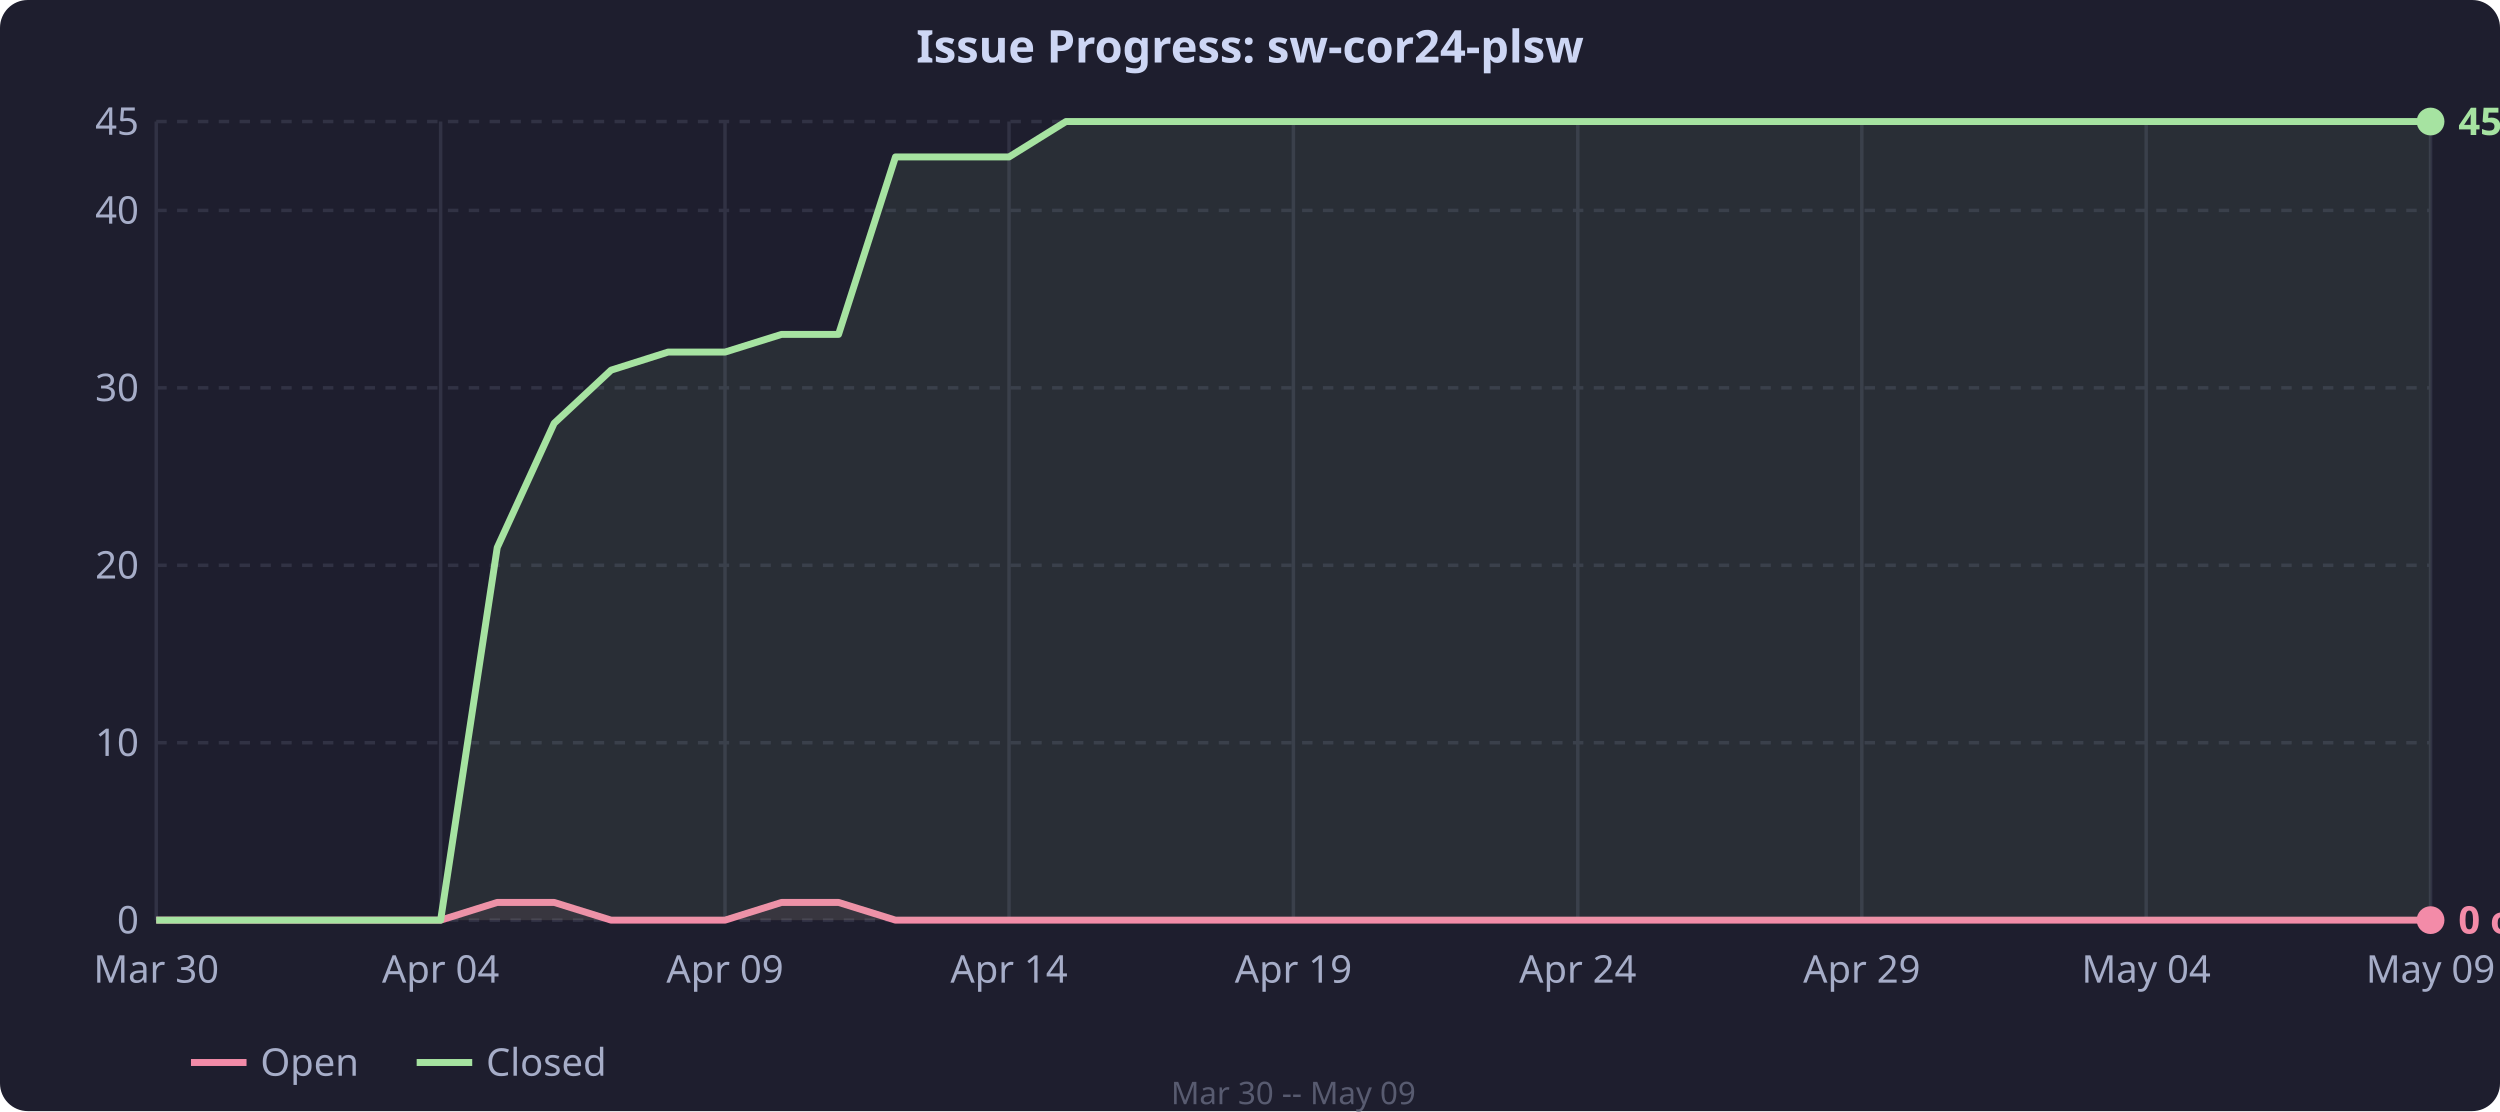
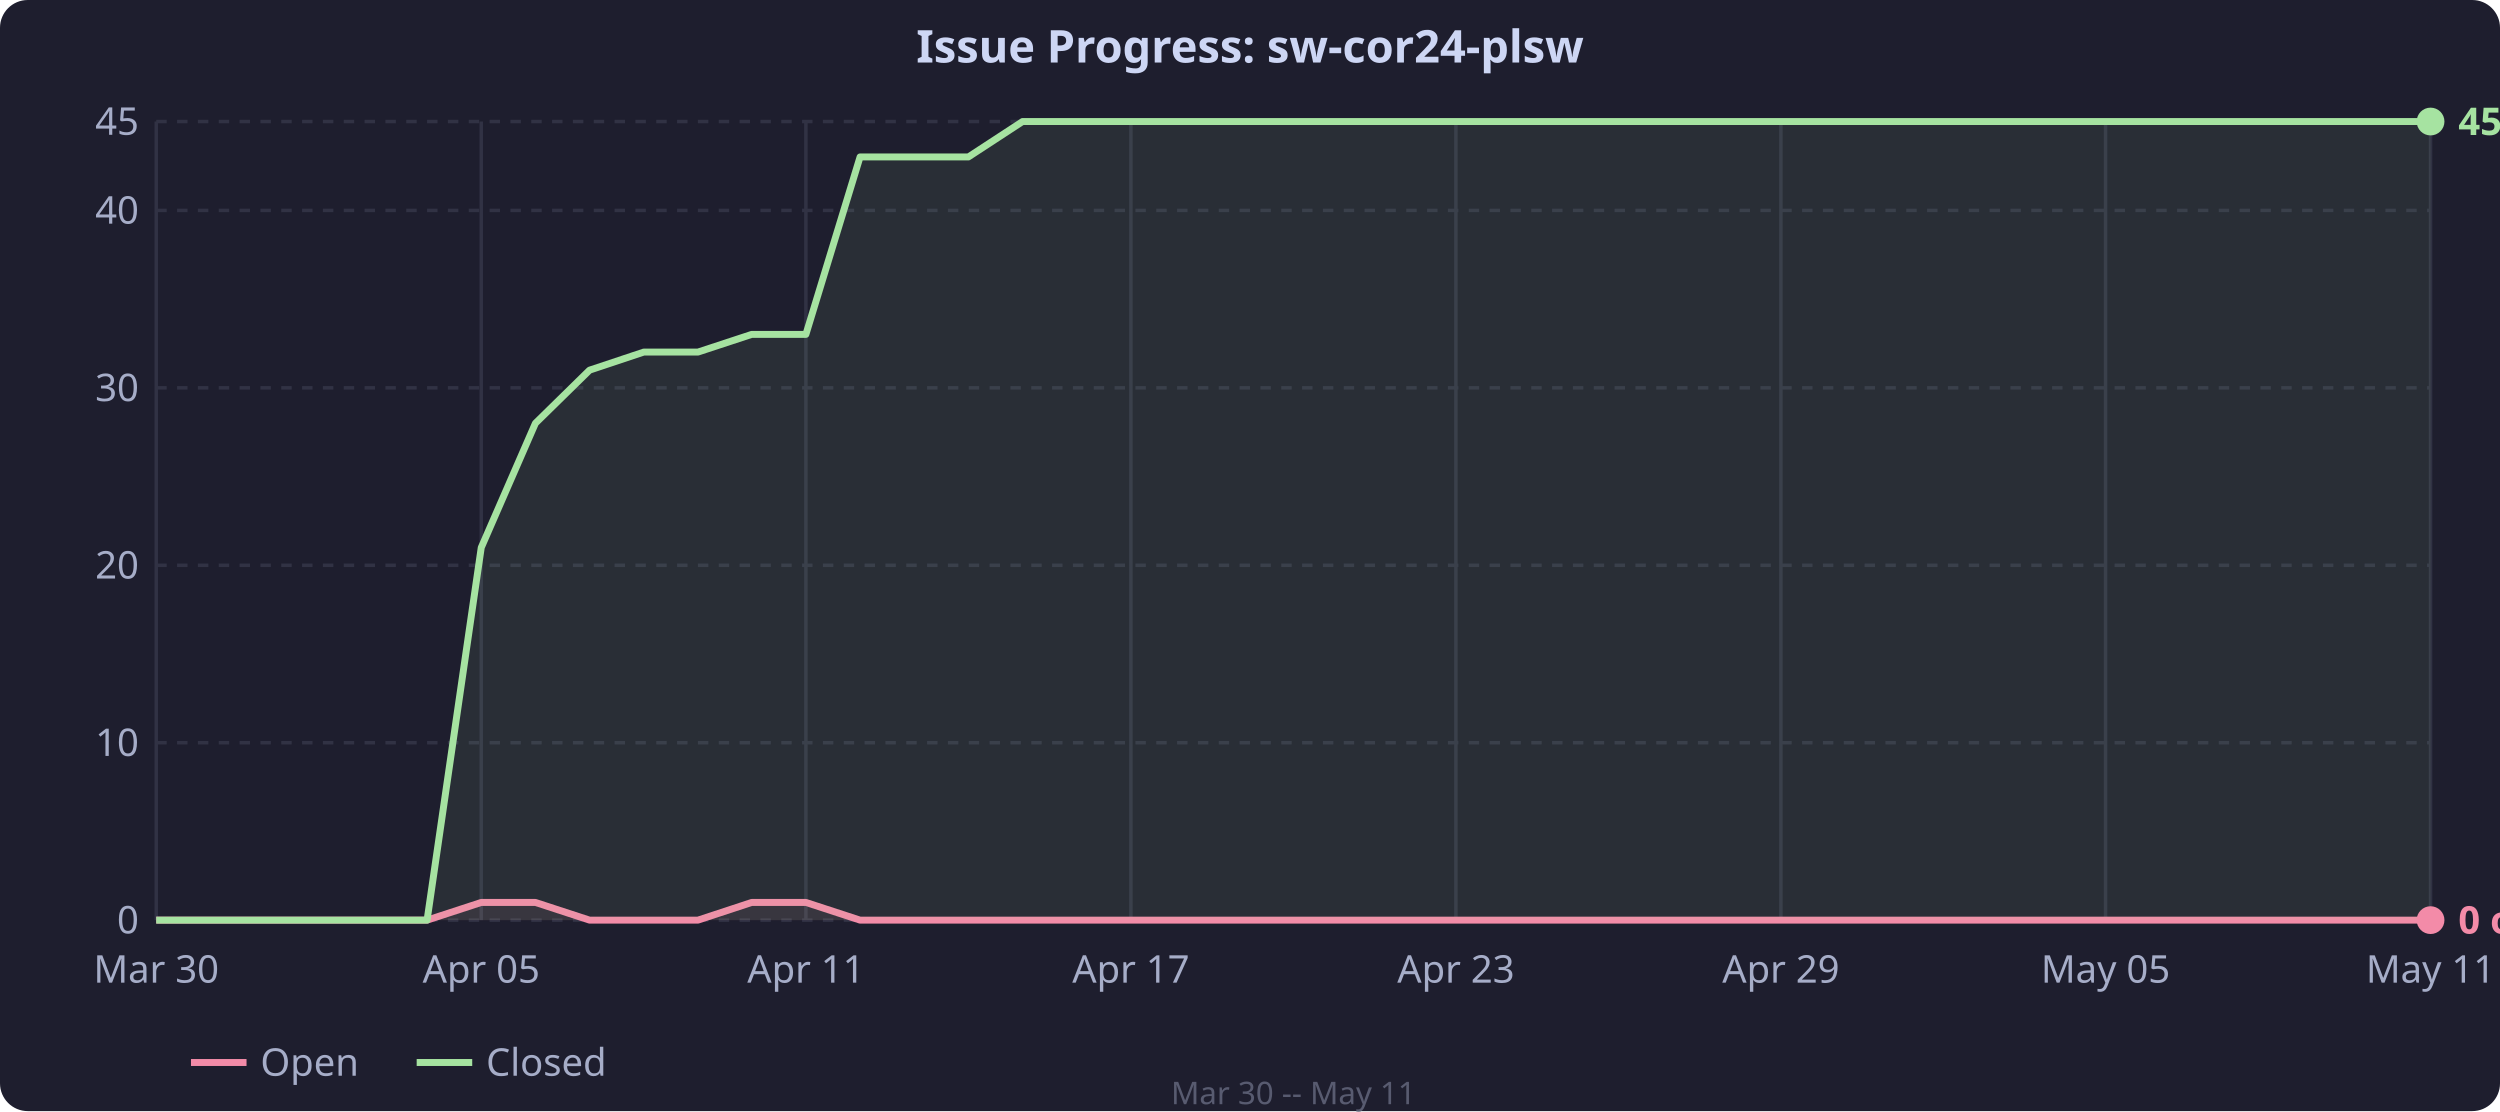
<svg xmlns="http://www.w3.org/2000/svg" viewBox="0 0 720 320" style="font-family: system-ui, sans-serif; font-size: 11px; color: #cdd6f4;">
  <rect width="720" height="320" fill="#1e1e2e" rx="8" />
  <line x1="45" y1="265.0" x2="700" y2="265.0" stroke="#313244" stroke-dasharray="3,3" />
  <text x="40" y="265.0" fill="#a6adc8" text-anchor="end" dominant-baseline="middle">0</text>
  <line x1="45" y1="213.9" x2="700" y2="213.9" stroke="#313244" stroke-dasharray="3,3" />
  <text x="40" y="213.9" fill="#a6adc8" text-anchor="end" dominant-baseline="middle">10</text>
  <line x1="45" y1="162.8" x2="700" y2="162.8" stroke="#313244" stroke-dasharray="3,3" />
  <text x="40" y="162.8" fill="#a6adc8" text-anchor="end" dominant-baseline="middle">20</text>
  <line x1="45" y1="111.7" x2="700" y2="111.7" stroke="#313244" stroke-dasharray="3,3" />
  <text x="40" y="111.7" fill="#a6adc8" text-anchor="end" dominant-baseline="middle">30</text>
  <line x1="45" y1="60.6" x2="700" y2="60.6" stroke="#313244" stroke-dasharray="3,3" />
  <text x="40" y="60.6" fill="#a6adc8" text-anchor="end" dominant-baseline="middle">40</text>
  <line x1="45" y1="35.0" x2="700" y2="35.0" stroke="#313244" stroke-dasharray="3,3" />
  <text x="40" y="35.0" fill="#a6adc8" text-anchor="end" dominant-baseline="middle">45</text>
  <text x="45.0" y="283" fill="#a6adc8" text-anchor="middle">Mar 30</text>
  <line x1="45.0" y1="35" x2="45.0" y2="265" stroke="#313244" />
-   <text x="126.9" y="283" fill="#a6adc8" text-anchor="middle">Apr 04</text>
-   <line x1="126.9" y1="35" x2="126.9" y2="265" stroke="#313244" />
-   <text x="208.8" y="283" fill="#a6adc8" text-anchor="middle">Apr 09</text>
-   <line x1="208.8" y1="35" x2="208.8" y2="265" stroke="#313244" />
-   <text x="290.6" y="283" fill="#a6adc8" text-anchor="middle">Apr 14</text>
-   <line x1="290.6" y1="35" x2="290.6" y2="265" stroke="#313244" />
-   <text x="372.5" y="283" fill="#a6adc8" text-anchor="middle">Apr 19</text>
-   <line x1="372.5" y1="35" x2="372.5" y2="265" stroke="#313244" />
-   <text x="454.4" y="283" fill="#a6adc8" text-anchor="middle">Apr 24</text>
-   <line x1="454.4" y1="35" x2="454.4" y2="265" stroke="#313244" />
-   <text x="536.2" y="283" fill="#a6adc8" text-anchor="middle">Apr 29</text>
-   <line x1="536.2" y1="35" x2="536.2" y2="265" stroke="#313244" />
-   <text x="618.1" y="283" fill="#a6adc8" text-anchor="middle">May 04</text>
-   <line x1="618.1" y1="35" x2="618.1" y2="265" stroke="#313244" />
-   <text x="700.0" y="283" fill="#a6adc8" text-anchor="middle">May 09</text>
+   <text x="138.6" y="283" fill="#a6adc8" text-anchor="middle">Apr 05</text>
+   <line x1="138.6" y1="35" x2="138.6" y2="265" stroke="#313244" />
+   <text x="232.1" y="283" fill="#a6adc8" text-anchor="middle">Apr 11</text>
+   <line x1="232.1" y1="35" x2="232.1" y2="265" stroke="#313244" />
+   <text x="325.7" y="283" fill="#a6adc8" text-anchor="middle">Apr 17</text>
+   <line x1="325.7" y1="35" x2="325.7" y2="265" stroke="#313244" />
+   <text x="419.3" y="283" fill="#a6adc8" text-anchor="middle">Apr 23</text>
+   <line x1="419.3" y1="35" x2="419.3" y2="265" stroke="#313244" />
+   <text x="512.9" y="283" fill="#a6adc8" text-anchor="middle">Apr 29</text>
+   <line x1="512.9" y1="35" x2="512.9" y2="265" stroke="#313244" />
+   <text x="606.4" y="283" fill="#a6adc8" text-anchor="middle">May 05</text>
+   <line x1="606.4" y1="35" x2="606.4" y2="265" stroke="#313244" />
+   <text x="700.0" y="283" fill="#a6adc8" text-anchor="middle">May 11</text>
  <line x1="700.0" y1="35" x2="700.0" y2="265" stroke="#313244" />
-   <polygon fill="rgba(243,139,168,0.08)" points="45.0,265.0 61.4,265.0 77.8,265.0 94.1,265.0 110.5,265.0 126.9,265.0 143.2,259.9 159.6,259.9 176.0,265.0 192.4,265.0 208.8,265.0 225.1,259.9 241.5,259.9 257.9,265.0 274.2,265.0 290.6,265.0 307.0,265.0 323.4,265.0 339.8,265.0 356.1,265.0 372.5,265.0 388.9,265.0 405.2,265.0 421.6,265.0 438.0,265.0 454.4,265.0 470.8,265.0 487.1,265.0 503.5,265.0 519.9,265.0 536.2,265.0 552.6,265.0 569.0,265.0 585.4,265.0 601.8,265.0 618.1,265.0 634.5,265.0 650.9,265.0 667.2,265.0 683.6,265.0 700.0,265.0 700.0,265.0 45.0,265.0" />
-   <polyline fill="none" stroke="#f38ba8" stroke-width="2" stroke-linejoin="round" points="45.0,265.0 61.4,265.0 77.8,265.0 94.1,265.0 110.5,265.0 126.9,265.0 143.2,259.9 159.6,259.9 176.0,265.0 192.4,265.0 208.8,265.0 225.1,259.9 241.5,259.9 257.9,265.0 274.2,265.0 290.6,265.0 307.0,265.0 323.4,265.0 339.8,265.0 356.1,265.0 372.5,265.0 388.9,265.0 405.2,265.0 421.6,265.0 438.0,265.0 454.4,265.0 470.8,265.0 487.1,265.0 503.5,265.0 519.9,265.0 536.2,265.0 552.6,265.0 569.0,265.0 585.4,265.0 601.8,265.0 618.1,265.0 634.5,265.0 650.9,265.0 667.2,265.0 683.6,265.0 700.0,265.0" />
-   <polygon fill="rgba(166,227,161,0.08)" points="45.0,265.0 61.4,265.0 77.8,265.0 94.1,265.0 110.5,265.0 126.9,265.0 143.2,157.7 159.6,121.9 176.0,106.6 192.4,101.4 208.8,101.4 225.1,96.3 241.5,96.3 257.9,45.2 274.2,45.2 290.6,45.2 307.0,35.0 323.4,35.0 339.8,35.0 356.1,35.0 372.5,35.0 388.9,35.0 405.2,35.0 421.6,35.0 438.0,35.0 454.4,35.0 470.8,35.0 487.1,35.0 503.5,35.0 519.9,35.0 536.2,35.0 552.6,35.0 569.0,35.0 585.4,35.0 601.8,35.0 618.1,35.0 634.5,35.0 650.9,35.0 667.2,35.0 683.6,35.0 700.0,35.0 700.0,265.0 45.0,265.0" />
-   <polyline fill="none" stroke="#a6e3a1" stroke-width="2" stroke-linejoin="round" points="45.0,265.0 61.4,265.0 77.8,265.0 94.1,265.0 110.5,265.0 126.9,265.0 143.2,157.7 159.6,121.9 176.0,106.6 192.4,101.4 208.8,101.4 225.1,96.3 241.5,96.3 257.9,45.2 274.2,45.2 290.6,45.2 307.0,35.0 323.4,35.0 339.8,35.0 356.1,35.0 372.5,35.0 388.9,35.0 405.2,35.0 421.6,35.0 438.0,35.0 454.4,35.0 470.8,35.0 487.1,35.0 503.5,35.0 519.9,35.0 536.2,35.0 552.6,35.0 569.0,35.0 585.4,35.0 601.8,35.0 618.1,35.0 634.5,35.0 650.9,35.0 667.2,35.0 683.6,35.0 700.0,35.0" />
+   <polygon fill="rgba(243,139,168,0.08)" points="45.0,265.0 60.6,265.0 76.2,265.0 91.8,265.0 107.4,265.0 123.0,265.0 138.6,259.9 154.2,259.9 169.8,265.0 185.4,265.0 201.0,265.0 216.5,259.9 232.1,259.9 247.7,265.0 263.3,265.0 278.9,265.0 294.5,265.0 310.1,265.0 325.7,265.0 341.3,265.0 356.9,265.0 372.5,265.0 388.1,265.0 403.7,265.0 419.3,265.0 434.9,265.0 450.5,265.0 466.1,265.0 481.7,265.0 497.3,265.0 512.9,265.0 528.5,265.0 544.0,265.0 559.6,265.0 575.2,265.0 590.8,265.0 606.4,265.0 622.0,265.0 637.6,265.0 653.2,265.0 668.8,265.0 684.4,265.0 700.0,265.0 700.0,265.0 45.0,265.0" />
+   <polyline fill="none" stroke="#f38ba8" stroke-width="2" stroke-linejoin="round" points="45.0,265.0 60.6,265.0 76.2,265.0 91.8,265.0 107.4,265.0 123.0,265.0 138.6,259.9 154.2,259.9 169.8,265.0 185.4,265.0 201.0,265.0 216.5,259.9 232.1,259.9 247.7,265.0 263.3,265.0 278.9,265.0 294.5,265.0 310.1,265.0 325.7,265.0 341.3,265.0 356.9,265.0 372.5,265.0 388.1,265.0 403.7,265.0 419.3,265.0 434.9,265.0 450.5,265.0 466.1,265.0 481.7,265.0 497.3,265.0 512.9,265.0 528.5,265.0 544.0,265.0 559.6,265.0 575.2,265.0 590.8,265.0 606.4,265.0 622.0,265.0 637.6,265.0 653.2,265.0 668.8,265.0 684.4,265.0 700.0,265.0" />
+   <polygon fill="rgba(166,227,161,0.08)" points="45.0,265.0 60.6,265.0 76.2,265.0 91.8,265.0 107.4,265.0 123.0,265.0 138.6,157.7 154.2,121.9 169.8,106.6 185.4,101.4 201.0,101.4 216.5,96.3 232.1,96.3 247.7,45.2 263.3,45.2 278.9,45.2 294.5,35.0 310.1,35.0 325.7,35.0 341.3,35.0 356.9,35.0 372.5,35.0 388.1,35.0 403.7,35.0 419.3,35.0 434.9,35.0 450.5,35.0 466.1,35.0 481.7,35.0 497.3,35.0 512.9,35.0 528.5,35.0 544.0,35.0 559.6,35.0 575.2,35.0 590.8,35.0 606.4,35.0 622.0,35.0 637.6,35.0 653.2,35.0 668.8,35.0 684.4,35.0 700.0,35.0 700.0,265.0 45.0,265.0" />
+   <polyline fill="none" stroke="#a6e3a1" stroke-width="2" stroke-linejoin="round" points="45.0,265.0 60.6,265.0 76.2,265.0 91.8,265.0 107.4,265.0 123.0,265.0 138.6,157.7 154.2,121.9 169.8,106.6 185.4,101.4 201.0,101.4 216.5,96.3 232.1,96.3 247.7,45.2 263.3,45.2 278.9,45.2 294.5,35.0 310.1,35.0 325.7,35.0 341.3,35.0 356.9,35.0 372.5,35.0 388.1,35.0 403.7,35.0 419.3,35.0 434.9,35.0 450.5,35.0 466.1,35.0 481.7,35.0 497.3,35.0 512.9,35.0 528.5,35.0 544.0,35.0 559.6,35.0 575.2,35.0 590.8,35.0 606.4,35.0 622.0,35.0 637.6,35.0 653.2,35.0 668.8,35.0 684.4,35.0 700.0,35.0" />
  <circle cx="700.0" cy="265.0" r="4" fill="#f38ba8" />
  <circle cx="700.0" cy="35.0" r="4" fill="#a6e3a1" />
  <text x="708.0" y="265.0" fill="#f38ba8" text-anchor="start" dominant-baseline="middle" font-size="11px" font-weight="600">0 open</text>
  <text x="708.0" y="35.0" fill="#a6e3a1" text-anchor="start" dominant-baseline="middle" font-size="11px" font-weight="600">45 closed</text>
  <text x="360" y="18" fill="#cdd6f4" text-anchor="middle" font-size="13px" font-weight="600">Issue Progress: sw-cor24-plsw</text>
  <line x1="55" y1="306" x2="71" y2="306" stroke="#f38ba8" stroke-width="2" />
  <text x="75" y="306" fill="#a6adc8" dominant-baseline="middle">Open</text>
  <line x1="120" y1="306" x2="136" y2="306" stroke="#a6e3a1" stroke-width="2" />
  <text x="140" y="306" fill="#a6adc8" dominant-baseline="middle">Closed</text>
-   <text x="372.5" y="318" fill="#585b70" text-anchor="middle" font-size="9px">Mar 30 -- May 09</text>
+   <text x="372.5" y="318" fill="#585b70" text-anchor="middle" font-size="9px">Mar 30 -- May 11</text>
</svg>
